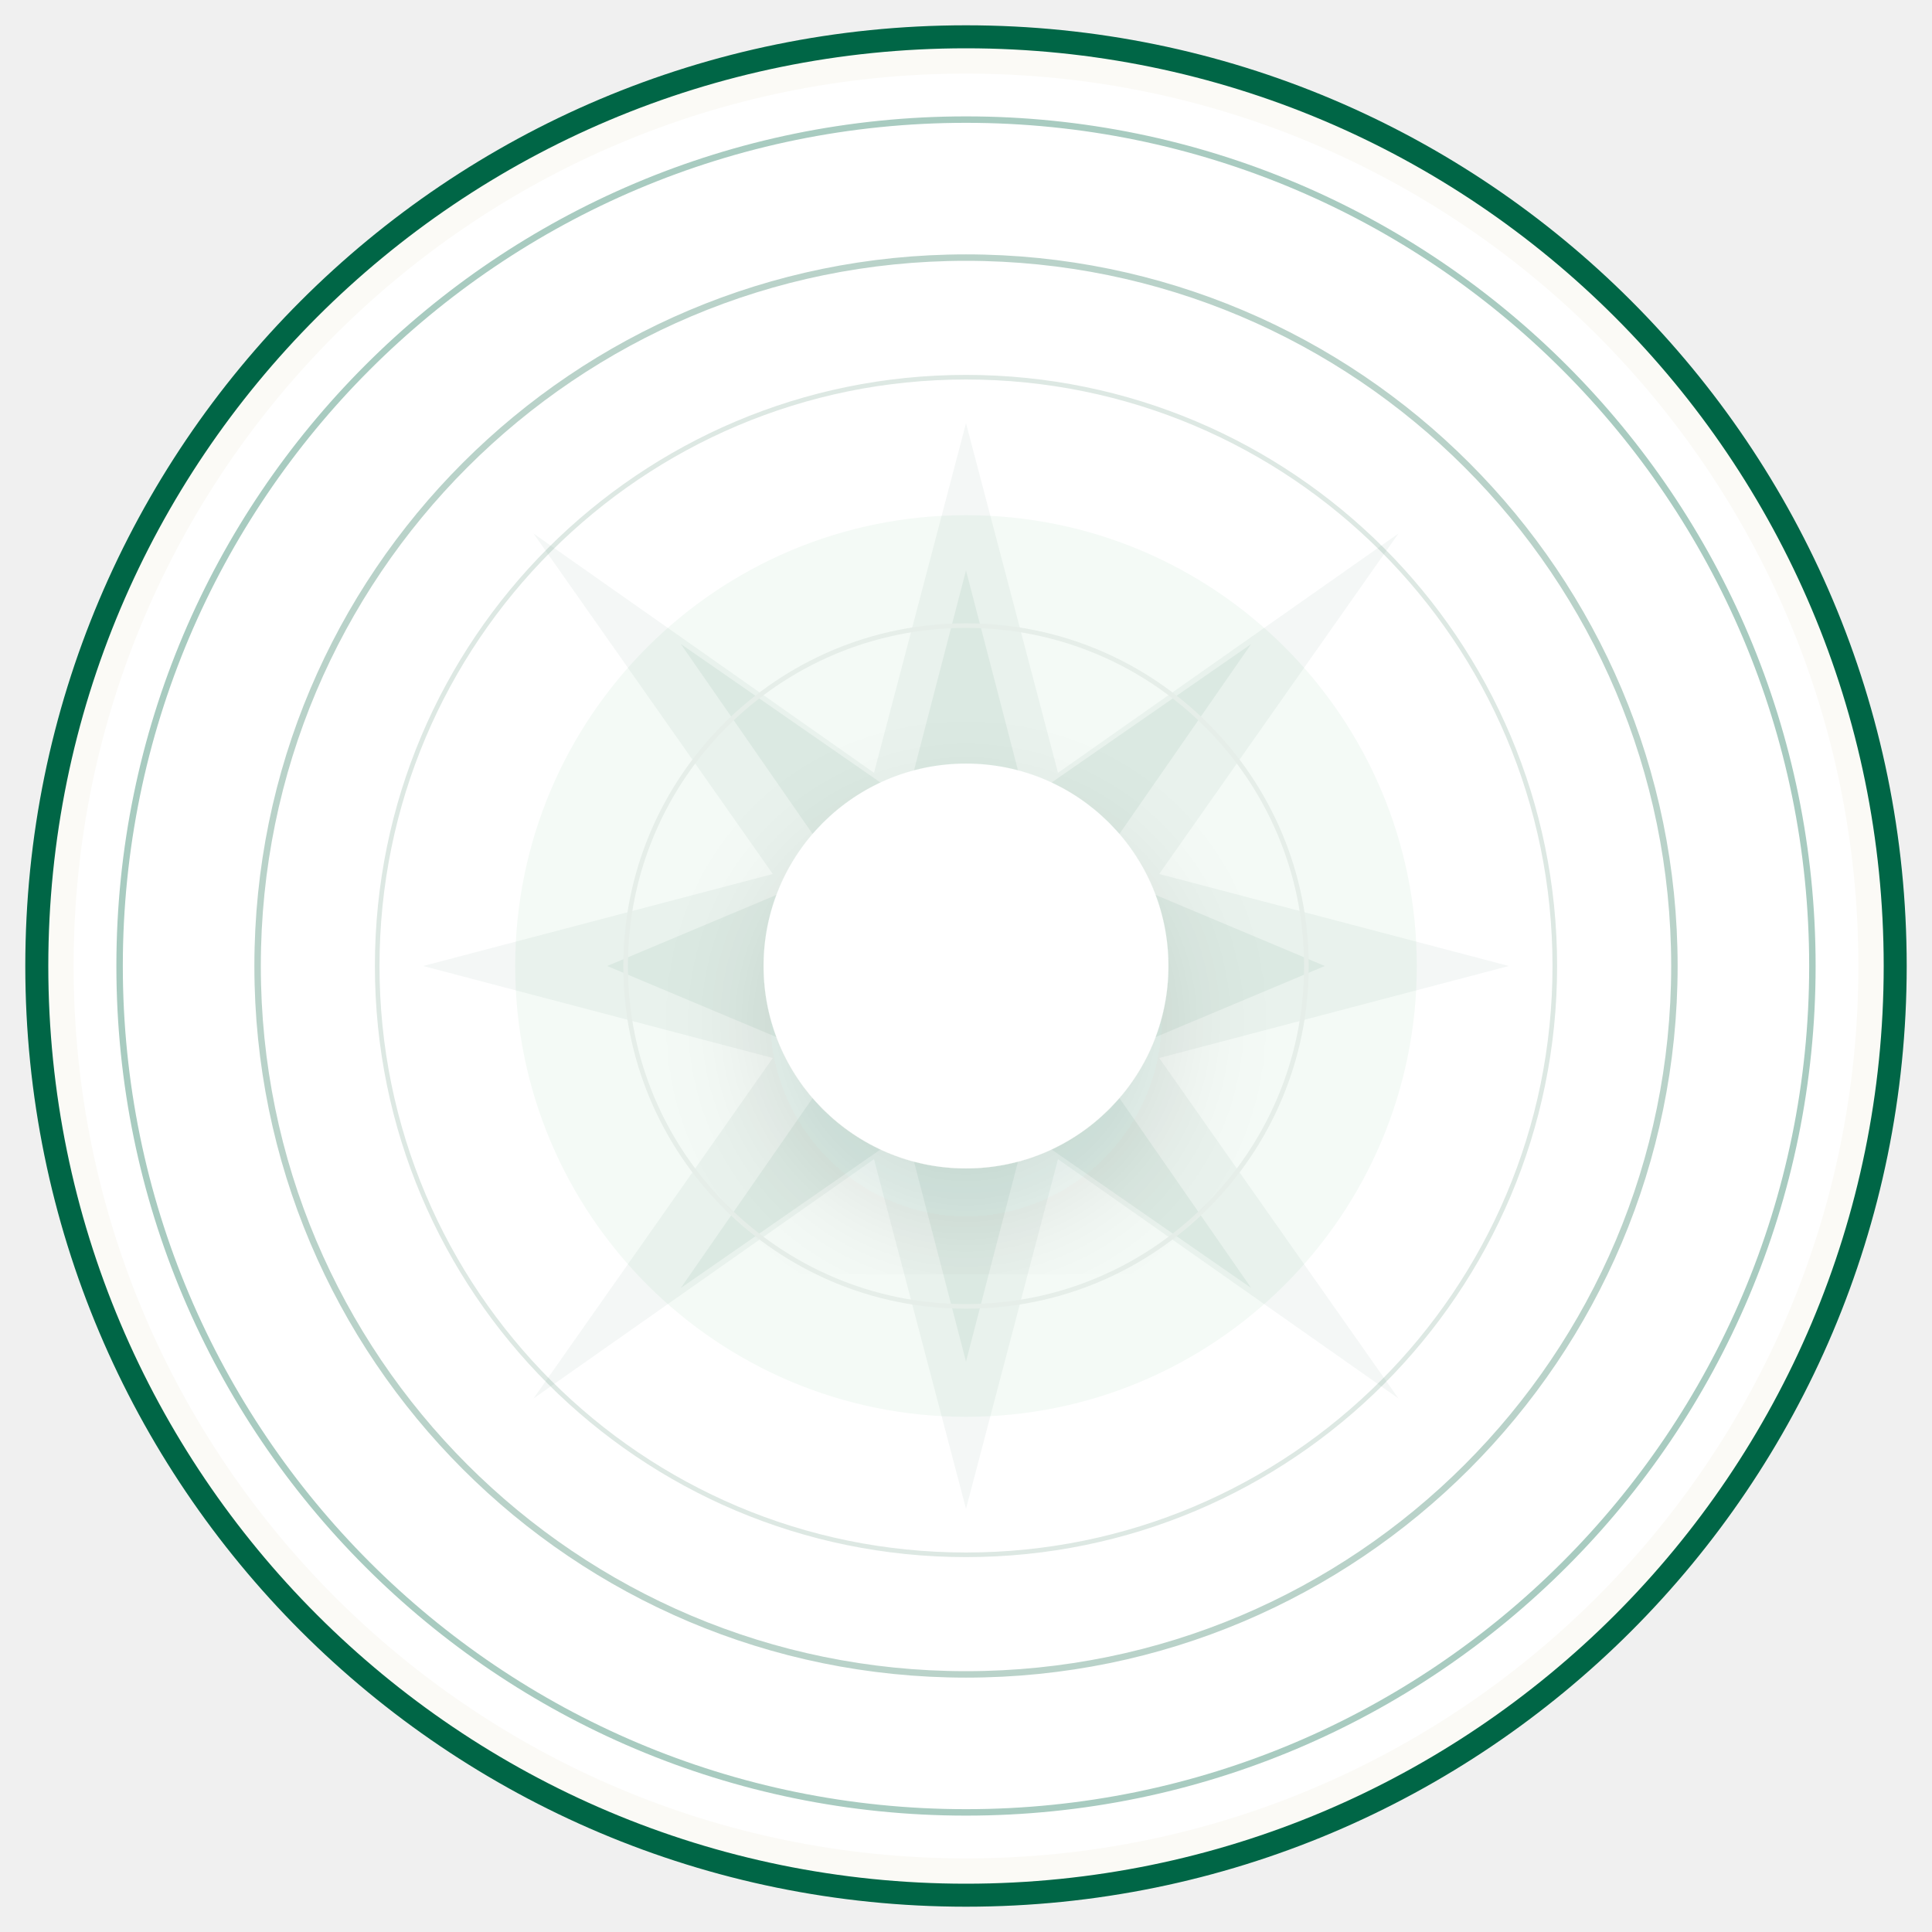
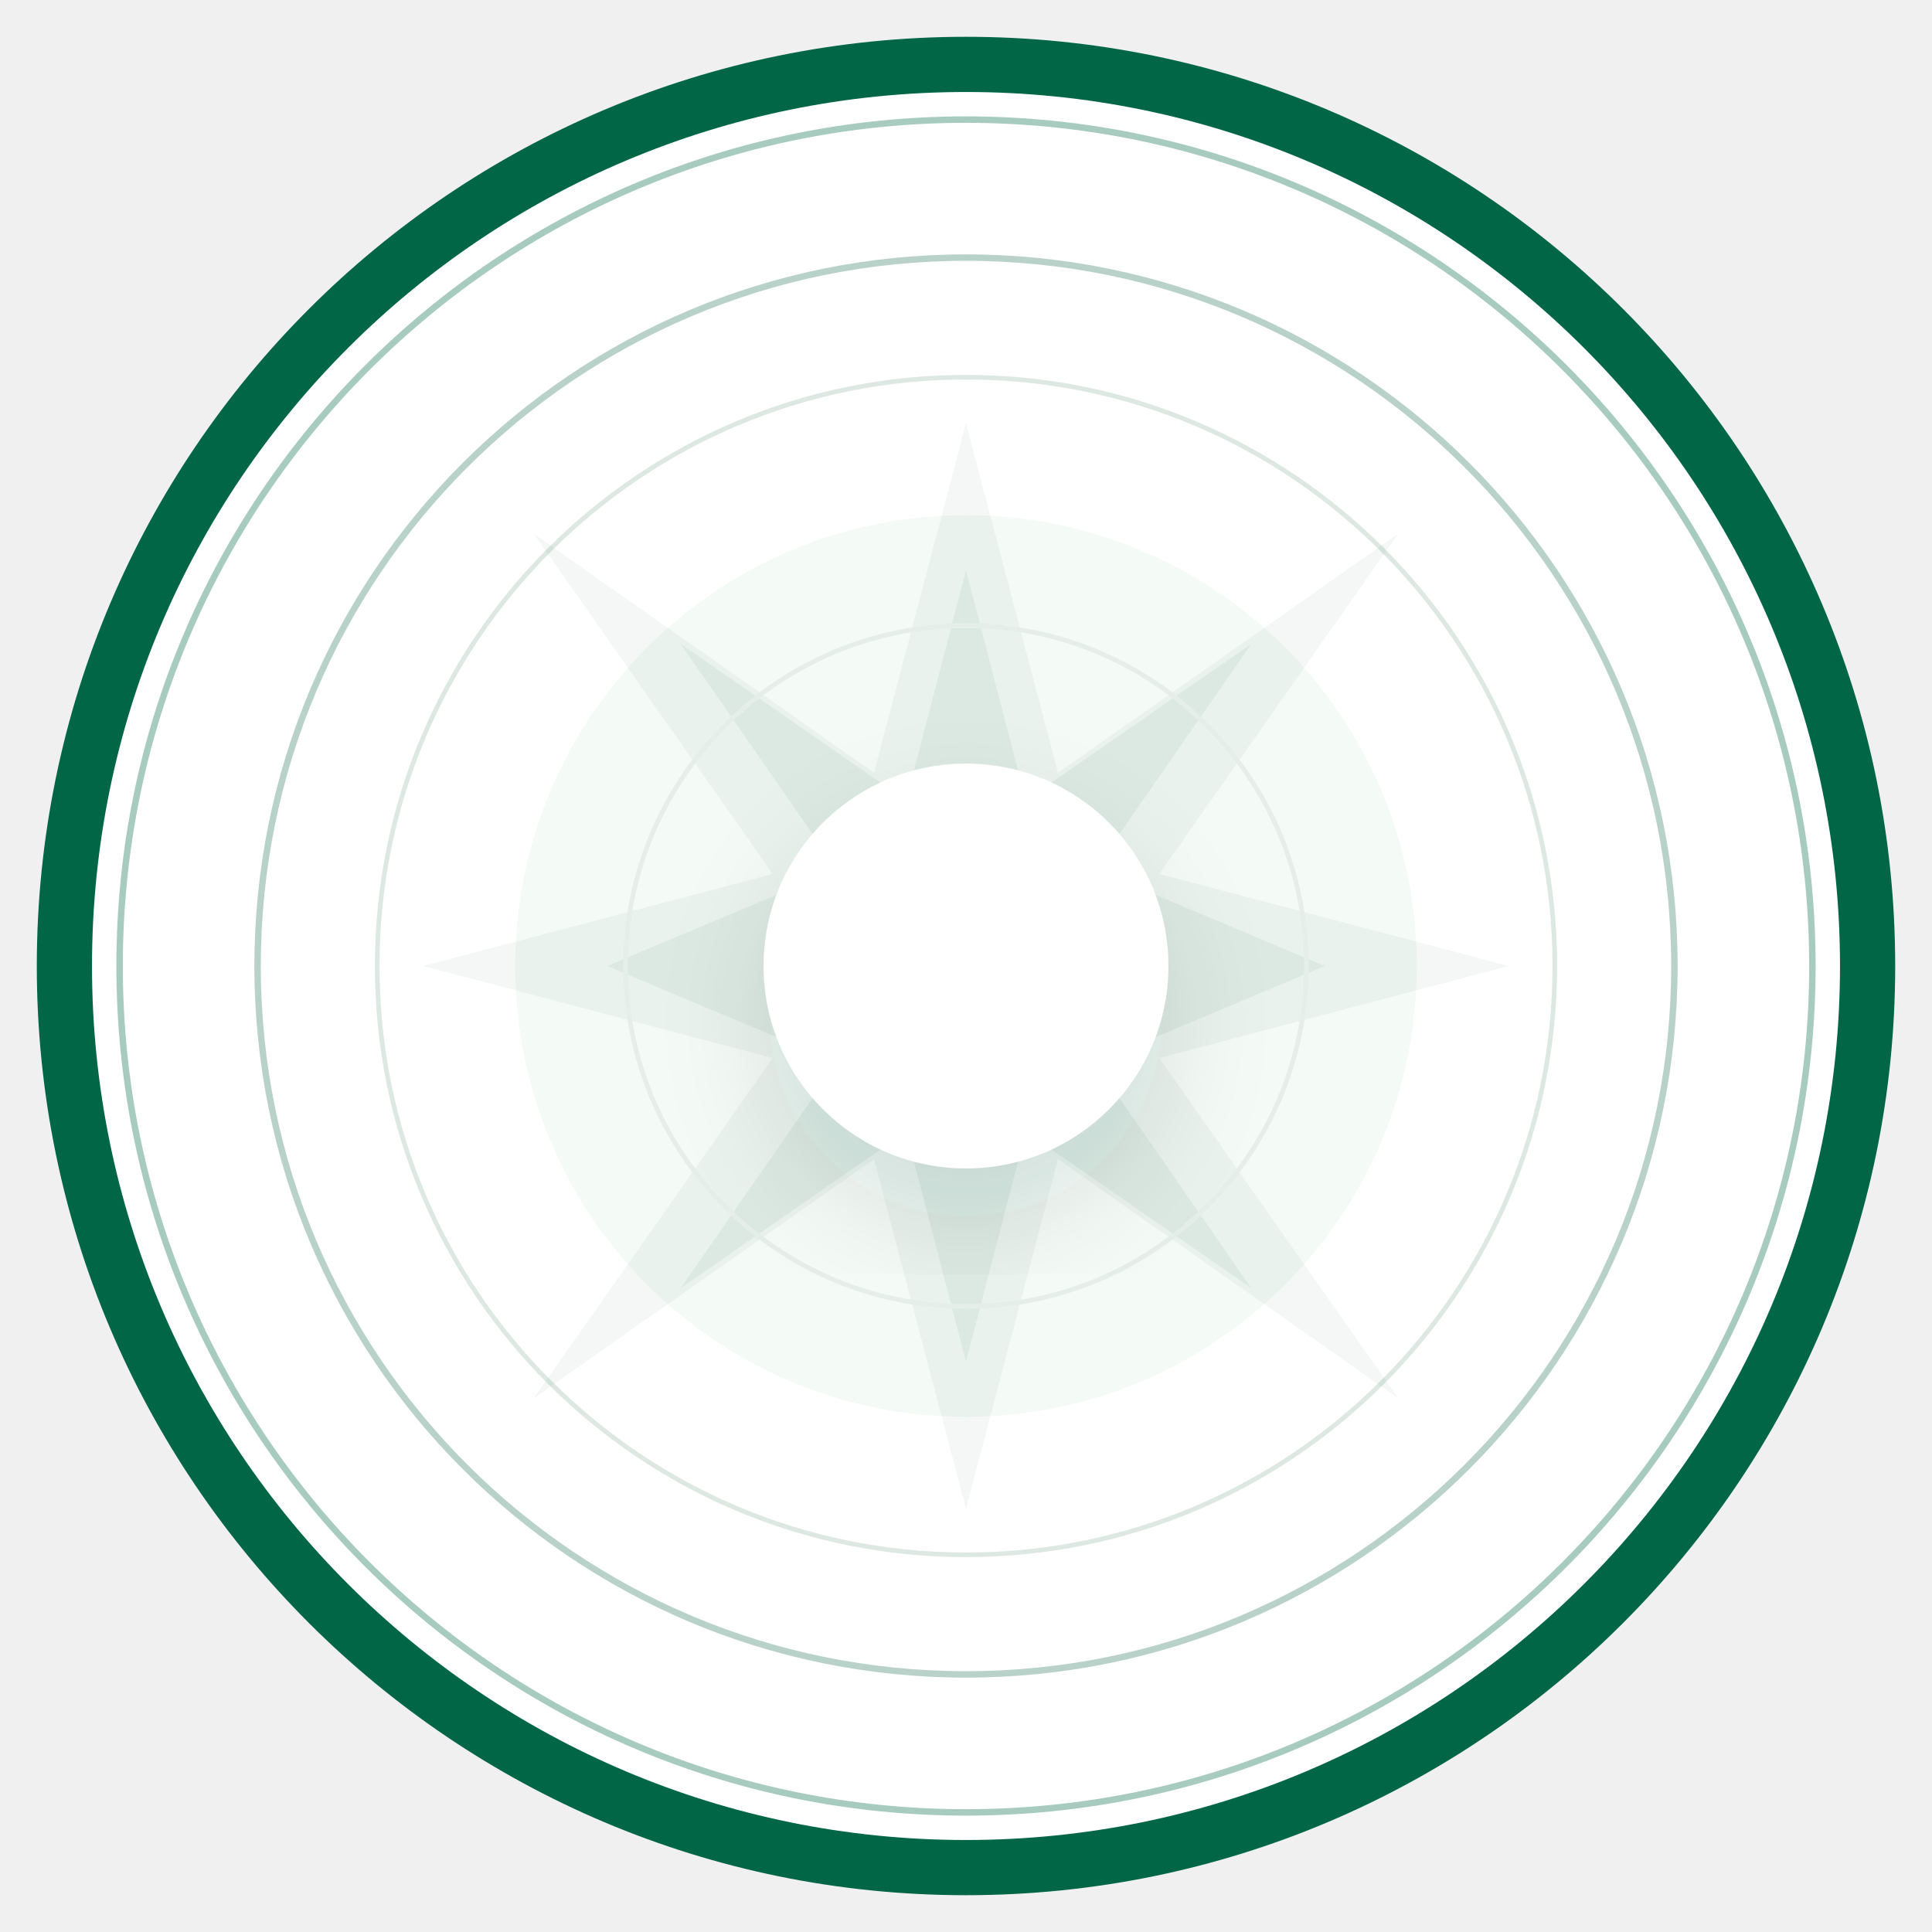
<svg xmlns="http://www.w3.org/2000/svg" width="420" height="420" viewBox="0 0 420 420" fill="none">
-   <circle cx="210" cy="210" r="202" fill="#FBFAF6" stroke="#006646" stroke-width="5" />
-   <circle cx="210" cy="210" r="194" fill="#FFFFFF" />
+   <circle cx="210" cy="210" r="202" fill="#006646" />
+   <circle cx="210" cy="210" r="190" fill="#FFFFFF" />
  <circle cx="210" cy="210" r="184" stroke="#006646" stroke-width="1.4" opacity=".34" />
  <circle cx="210" cy="210" r="154" stroke="#B9D2C9" stroke-width="1.4" />
  <circle cx="210" cy="210" r="128" stroke="#DDE8E3" stroke-width="1" />
  <circle cx="210" cy="210" r="98" fill="#F4FAF6" />
  <path d="M210 92L230 168L304 116L252 190L328 210L252 230L304 304L230 252L210 328L190 252L116 304L168 230L92 210L168 190L116 116L190 168L210 92Z" fill="#00543D" fill-opacity=".045" />
  <path d="M210 124L223 174L272 140L238 189L288 210L238 231L272 280L223 246L210 296L197 246L148 280L182 231L132 210L182 189L148 140L197 174L210 124Z" fill="#00543D" fill-opacity=".060" />
  <circle cx="210" cy="210" r="74" stroke="#E6EEE9" stroke-width="1" />
  <circle cx="210" cy="210" r="44" fill="#FFFFFF" filter="url(#shadow)" />
  <defs>
    <filter id="shadow" x="143" y="143" width="134" height="134" color-interpolation-filters="sRGB" filterUnits="userSpaceOnUse">
      <feDropShadow dx="0" dy="12" stdDeviation="12" flood-color="#003F2F" flood-opacity=".10" />
    </filter>
  </defs>
</svg>
